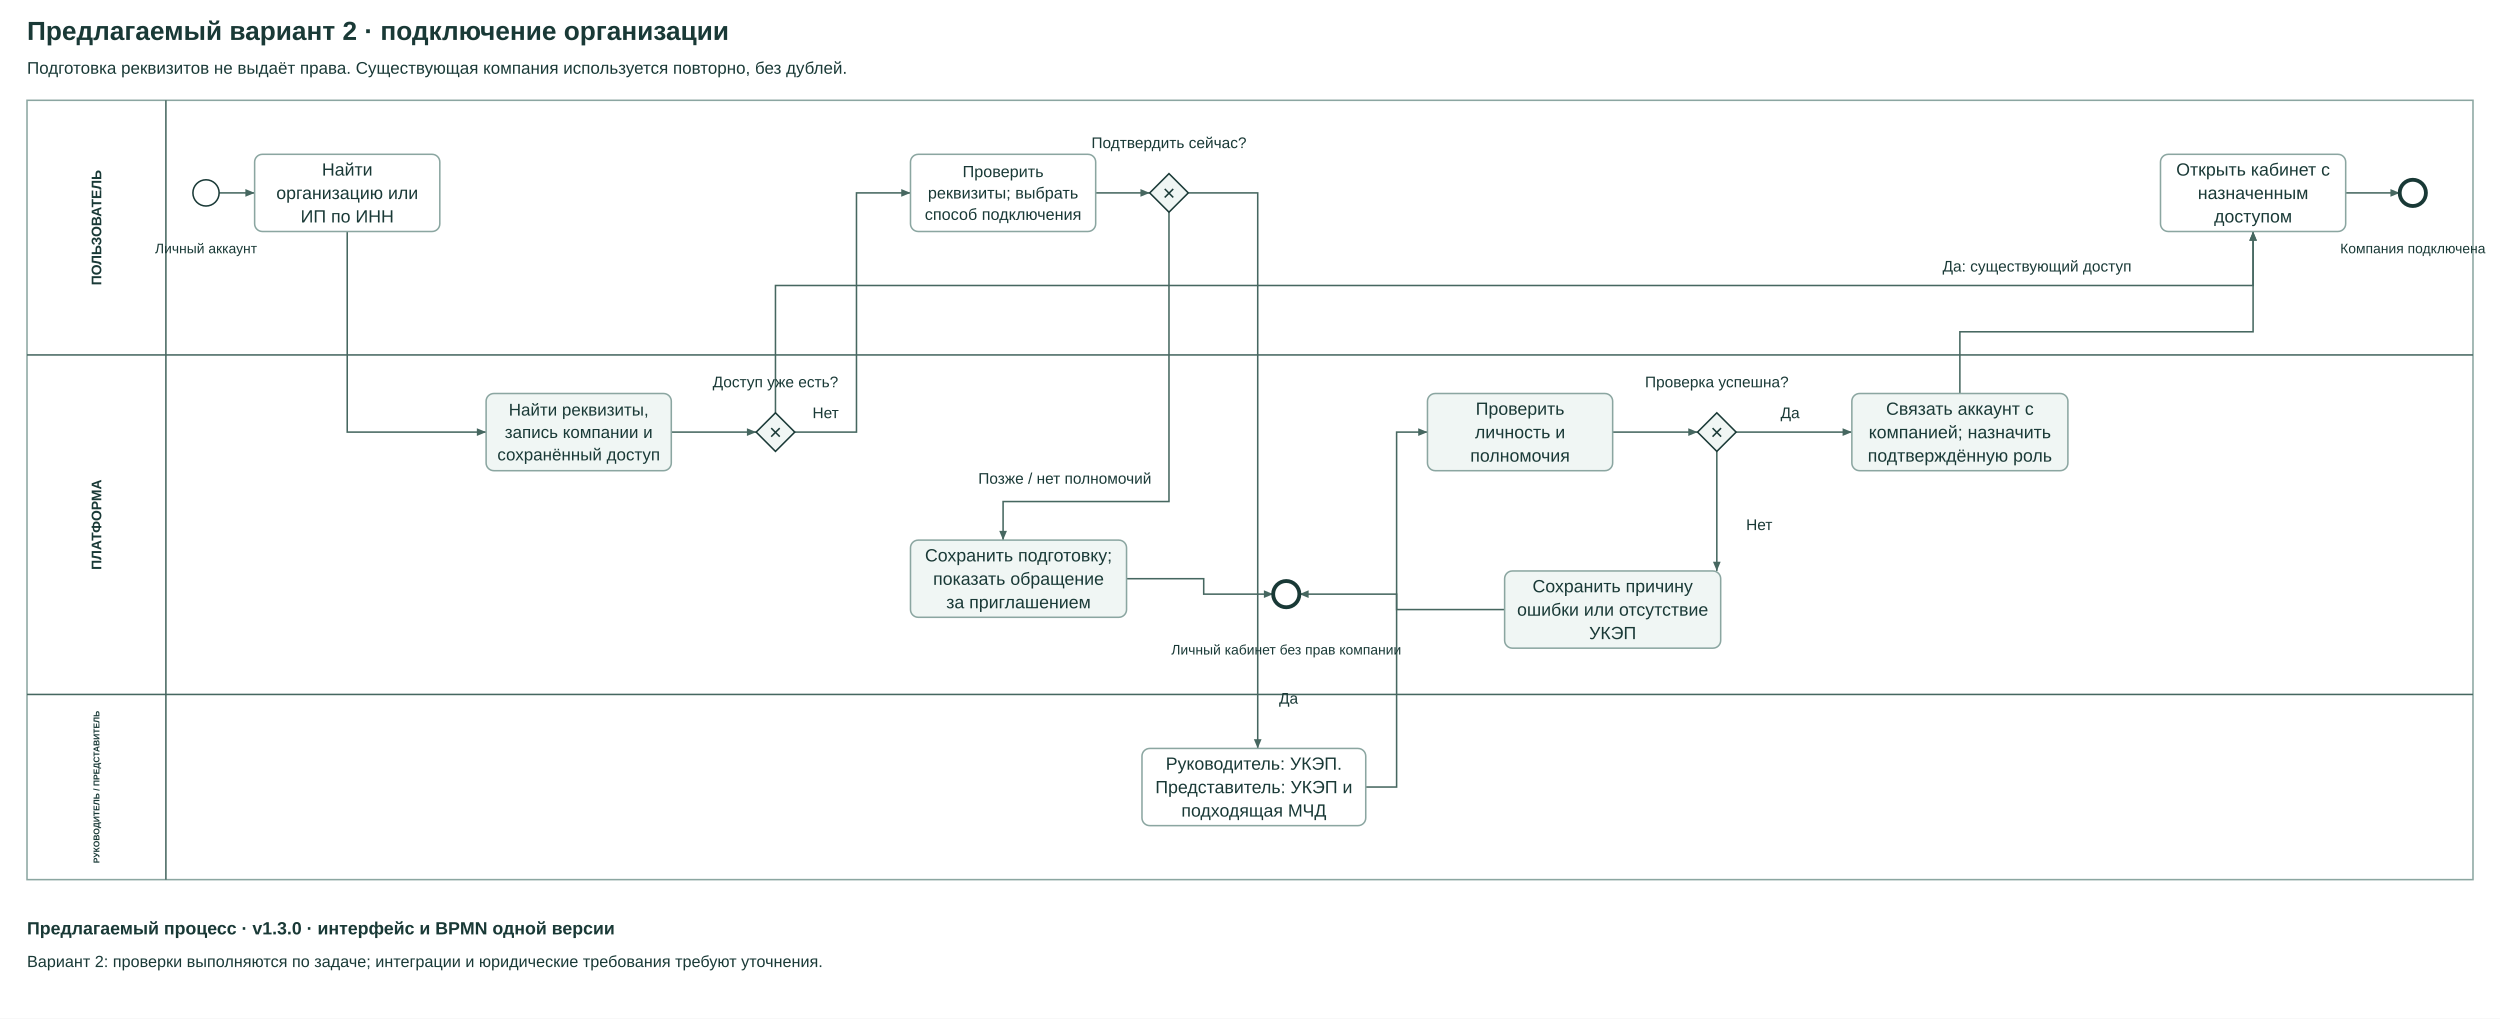
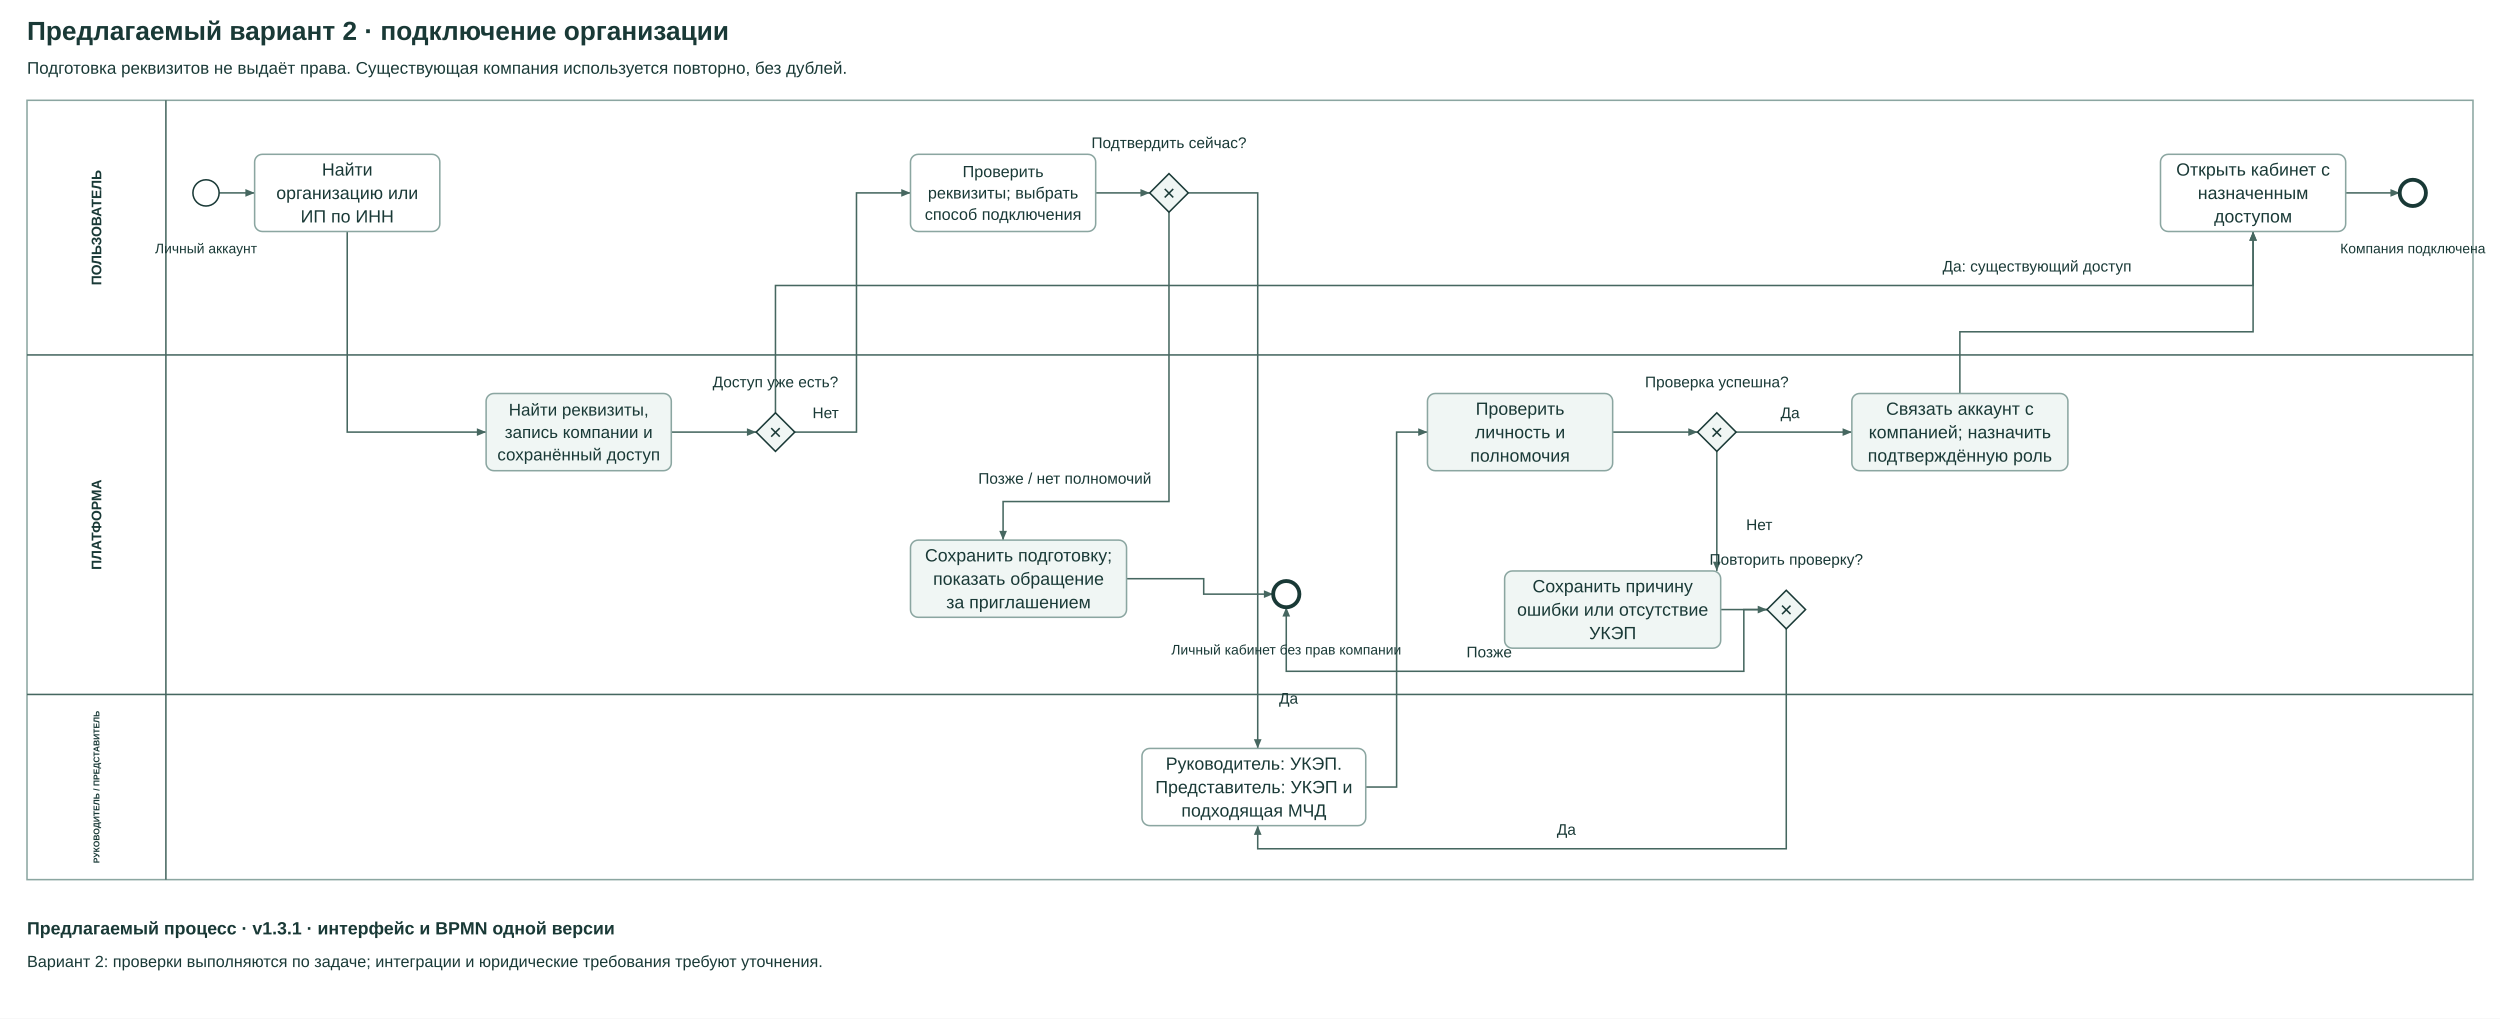
<svg xmlns="http://www.w3.org/2000/svg" width="3240" height="1320" viewBox="0 0 3240 1320" role="img">
  <rect width="100%" height="100%" fill="white" />
  <text x="35" y="40.0" dominant-baseline="central" text-anchor="start" font-family="Arial,sans-serif" font-size="34" font-weight="700" fill="#193936">Предлагаемый вариант 2 · подключение организации</text>
  <text x="35" y="88.0" dominant-baseline="central" text-anchor="start" font-family="Arial,sans-serif" font-size="22" font-weight="400" fill="#193936">Подготовка реквизитов не выдаёт права. Существующая компания используется повторно, без дублей.</text>
  <rect x="35" y="130" width="3170" height="1010" rx="0" fill="#ffffff" stroke="#8ba6a1" stroke-width="2" />
  <polyline points="215,130 215,460" fill="none" stroke="#466760" stroke-width="2" />
  <text transform="translate(125.0 295.0) rotate(-90)" text-anchor="middle" dominant-baseline="central" font-family="Arial,sans-serif" font-size="18" font-weight="700" fill="#193936">ПОЛЬЗОВАТЕЛЬ</text>
  <polyline points="35,460 3205,460" fill="none" stroke="#466760" stroke-width="2" />
  <polyline points="215,460 215,900" fill="none" stroke="#466760" stroke-width="2" />
  <text transform="translate(125.0 680.0) rotate(-90)" text-anchor="middle" dominant-baseline="central" font-family="Arial,sans-serif" font-size="18" font-weight="700" fill="#193936">ПЛАТФОРМА</text>
  <polyline points="35,900 3205,900" fill="none" stroke="#466760" stroke-width="2" />
  <polyline points="215,900 215,1140" fill="none" stroke="#466760" stroke-width="2" />
  <text transform="translate(125.0 1020.0) rotate(-90)" text-anchor="middle" dominant-baseline="central" font-family="Arial,sans-serif" font-size="11" font-weight="700" fill="#193936">РУКОВОДИТЕЛЬ / ПРЕДСТАВИТЕЛЬ</text>
  <polyline points="284,250 330,250" fill="none" stroke="#466760" stroke-width="2" />
  <polygon points="330,250 318.0,245.0 318.0,255.0" fill="#466760" />
  <polyline points="450,300 450,560 630,560" fill="none" stroke="#466760" stroke-width="2" />
  <polygon points="630,560 618.0,555.0 618.0,565.0" fill="#466760" />
  <polyline points="870,560 980,560" fill="none" stroke="#466760" stroke-width="2" />
  <polygon points="980,560 968.0,555.0 968.0,565.0" fill="#466760" />
  <polyline points="1005,535 1005,370 2920,370 2920,300" fill="none" stroke="#466760" stroke-width="2" />
  <polygon points="2920,300 2915.0,312.0 2925.0,312.0" fill="#466760" />
  <text x="2640" y="345.0" dominant-baseline="central" text-anchor="middle" font-family="Arial,sans-serif" font-size="20" font-weight="400" fill="#193936">Да: существующий доступ</text>
  <polyline points="1030,560 1110,560 1110,250 1180,250" fill="none" stroke="#466760" stroke-width="2" />
  <polygon points="1180,250 1168.0,245.0 1168.0,255.0" fill="#466760" />
  <text x="1070" y="535.0" dominant-baseline="central" text-anchor="middle" font-family="Arial,sans-serif" font-size="20" font-weight="400" fill="#193936">Нет</text>
  <polyline points="1420,250 1490,250" fill="none" stroke="#466760" stroke-width="2" />
  <polygon points="1490,250 1478.0,245.0 1478.0,255.0" fill="#466760" />
  <polyline points="1540,250 1630,250 1630,970" fill="none" stroke="#466760" stroke-width="2" />
  <polygon points="1630,970 1635.0,958.0 1625.0,958.0" fill="#466760" />
  <text x="1670" y="905.0" dominant-baseline="central" text-anchor="middle" font-family="Arial,sans-serif" font-size="20" font-weight="400" fill="#193936">Да</text>
  <polyline points="1515,275 1515,650 1300,650 1300,700" fill="none" stroke="#466760" stroke-width="2" />
  <polygon points="1300,700 1305.0,688.0 1295.0,688.0" fill="#466760" />
  <text x="1380" y="620.0" dominant-baseline="central" text-anchor="middle" font-family="Arial,sans-serif" font-size="20" font-weight="400" fill="#193936">Позже / нет полномочий</text>
  <polyline points="1460,750 1560,750 1560,770 1650,770" fill="none" stroke="#466760" stroke-width="2" />
  <polygon points="1650,770 1638.0,765.0 1638.0,775.0" fill="#466760" />
  <polyline points="1770,1020 1810,1020 1810,560 1850,560" fill="none" stroke="#466760" stroke-width="2" />
  <polygon points="1850,560 1838.0,555.0 1838.0,565.0" fill="#466760" />
  <polyline points="2090,560 2200,560" fill="none" stroke="#466760" stroke-width="2" />
  <polygon points="2200,560 2188.0,555.0 2188.0,565.0" fill="#466760" />
  <polyline points="2250,560 2400,560" fill="none" stroke="#466760" stroke-width="2" />
  <polygon points="2400,560 2388.0,555.0 2388.0,565.0" fill="#466760" />
  <text x="2320" y="535.0" dominant-baseline="central" text-anchor="middle" font-family="Arial,sans-serif" font-size="20" font-weight="400" fill="#193936">Да</text>
  <polyline points="2225,585 2225,740" fill="none" stroke="#466760" stroke-width="2" />
  <polygon points="2225,740 2230.0,728.0 2220.0,728.0" fill="#466760" />
  <text x="2280" y="680.0" dominant-baseline="central" text-anchor="middle" font-family="Arial,sans-serif" font-size="20" font-weight="400" fill="#193936">Нет</text>
-   <polyline points="1950,790 1810,790 1810,770 1684,770" fill="none" stroke="#466760" stroke-width="2" />
-   <polygon points="1684,770 1696.0,775.0 1696.0,765.0" fill="#466760" />
+   <polyline points="2230,790 2290,790" fill="none" stroke="#466760" stroke-width="2" />
+   <polygon points="2290,790 2278.0,785.0 2278.0,795.0" fill="#466760" />
+   <polyline points="2315,815 2315,1100 1630,1100 1630,1070" fill="none" stroke="#466760" stroke-width="2" />
+   <polygon points="1630,1070 1625.0,1082.0 1635.0,1082.0" fill="#466760" />
+   <text x="2030" y="1075.0" dominant-baseline="central" text-anchor="middle" font-family="Arial,sans-serif" font-size="20" font-weight="400" fill="#193936">Да</text>
+   <polyline points="2290,790 2260,790 2260,870 1667,870 1667,787" fill="none" stroke="#466760" stroke-width="2" />
+   <polygon points="1667,787 1662.0,799.0 1672.0,799.0" fill="#466760" />
+   <text x="1930" y="845.0" dominant-baseline="central" text-anchor="middle" font-family="Arial,sans-serif" font-size="20" font-weight="400" fill="#193936">Позже</text>
  <polyline points="2540,510 2540,430 2920,430 2920,300" fill="none" stroke="#466760" stroke-width="2" />
  <polygon points="2920,300 2915.0,312.0 2925.0,312.0" fill="#466760" />
  <polyline points="3040,250 3110,250" fill="none" stroke="#466760" stroke-width="2" />
  <polygon points="3110,250 3098.0,245.0 3098.0,255.0" fill="#466760" />
  <circle cx="267.0" cy="250.0" r="17.0" fill="white" stroke="#193936" stroke-width="2" />
  <text x="267.0" y="322.0" dominant-baseline="central" text-anchor="middle" font-family="Arial,sans-serif" font-size="18" font-weight="400" fill="#193936">Личный аккаунт</text>
  <rect x="330" y="200" width="240" height="100" rx="10" fill="#ffffff" stroke="#8ba6a1" stroke-width="2" />
  <text x="450.0" y="219.64" dominant-baseline="central" text-anchor="middle" font-family="Arial,sans-serif" font-size="23" font-weight="400" fill="#193936">Найти</text>
  <text x="450.0" y="250.0" dominant-baseline="central" text-anchor="middle" font-family="Arial,sans-serif" font-size="23" font-weight="400" fill="#193936">организацию или</text>
  <text x="450.0" y="280.36" dominant-baseline="central" text-anchor="middle" font-family="Arial,sans-serif" font-size="23" font-weight="400" fill="#193936">ИП по ИНН</text>
  <rect x="630" y="510" width="240" height="100" rx="10" fill="#f0f6f4" stroke="#8ba6a1" stroke-width="2" />
  <text x="750.0" y="530.96" dominant-baseline="central" text-anchor="middle" font-family="Arial,sans-serif" font-size="22" font-weight="400" fill="#193936">Найти реквизиты,</text>
  <text x="750.0" y="560.0" dominant-baseline="central" text-anchor="middle" font-family="Arial,sans-serif" font-size="22" font-weight="400" fill="#193936">запись компании и</text>
  <text x="750.0" y="589.04" dominant-baseline="central" text-anchor="middle" font-family="Arial,sans-serif" font-size="22" font-weight="400" fill="#193936">сохранённый доступ</text>
  <polygon points="1005.0,535 1030,560.0 1005.0,585 980,560.0" fill="#f0f6f4" stroke="#193936" stroke-width="2" />
  <text x="1005.0" y="560.0" dominant-baseline="central" text-anchor="middle" font-family="Arial,sans-serif" font-size="28" font-weight="400" fill="#193936">×</text>
  <text x="1005.0" y="495.0" dominant-baseline="central" text-anchor="middle" font-family="Arial,sans-serif" font-size="20" font-weight="400" fill="#193936">Доступ уже есть?</text>
  <rect x="1180" y="200" width="240" height="100" rx="10" fill="#ffffff" stroke="#8ba6a1" stroke-width="2" />
  <text x="1300.0" y="222.28" dominant-baseline="central" text-anchor="middle" font-family="Arial,sans-serif" font-size="21" font-weight="400" fill="#193936">Проверить</text>
  <text x="1300.0" y="250.0" dominant-baseline="central" text-anchor="middle" font-family="Arial,sans-serif" font-size="21" font-weight="400" fill="#193936">реквизиты; выбрать</text>
  <text x="1300.0" y="277.72" dominant-baseline="central" text-anchor="middle" font-family="Arial,sans-serif" font-size="21" font-weight="400" fill="#193936">способ подключения</text>
  <polygon points="1515.0,225 1540,250.0 1515.0,275 1490,250.0" fill="#f0f6f4" stroke="#193936" stroke-width="2" />
  <text x="1515.0" y="250.0" dominant-baseline="central" text-anchor="middle" font-family="Arial,sans-serif" font-size="28" font-weight="400" fill="#193936">×</text>
  <text x="1515.0" y="185.0" dominant-baseline="central" text-anchor="middle" font-family="Arial,sans-serif" font-size="20" font-weight="400" fill="#193936">Подтвердить сейчас?</text>
  <rect x="1480" y="970" width="290" height="100" rx="10" fill="#ffffff" stroke="#8ba6a1" stroke-width="2" />
  <text x="1625.0" y="989.64" dominant-baseline="central" text-anchor="middle" font-family="Arial,sans-serif" font-size="23" font-weight="400" fill="#193936">Руководитель: УКЭП.</text>
  <text x="1625.0" y="1020.0" dominant-baseline="central" text-anchor="middle" font-family="Arial,sans-serif" font-size="23" font-weight="400" fill="#193936">Представитель: УКЭП и</text>
  <text x="1625.0" y="1050.36" dominant-baseline="central" text-anchor="middle" font-family="Arial,sans-serif" font-size="23" font-weight="400" fill="#193936">подходящая МЧД</text>
  <rect x="1850" y="510" width="240" height="100" rx="10" fill="#f0f6f4" stroke="#8ba6a1" stroke-width="2" />
  <text x="1970.0" y="529.64" dominant-baseline="central" text-anchor="middle" font-family="Arial,sans-serif" font-size="23" font-weight="400" fill="#193936">Проверить</text>
  <text x="1970.0" y="560.0" dominant-baseline="central" text-anchor="middle" font-family="Arial,sans-serif" font-size="23" font-weight="400" fill="#193936">личность и</text>
  <text x="1970.0" y="590.36" dominant-baseline="central" text-anchor="middle" font-family="Arial,sans-serif" font-size="23" font-weight="400" fill="#193936">полномочия</text>
  <polygon points="2225.0,535 2250,560.0 2225.0,585 2200,560.0" fill="#f0f6f4" stroke="#193936" stroke-width="2" />
  <text x="2225.0" y="560.0" dominant-baseline="central" text-anchor="middle" font-family="Arial,sans-serif" font-size="28" font-weight="400" fill="#193936">×</text>
  <text x="2225.0" y="495.0" dominant-baseline="central" text-anchor="middle" font-family="Arial,sans-serif" font-size="20" font-weight="400" fill="#193936">Проверка успешна?</text>
  <rect x="2400" y="510" width="280" height="100" rx="10" fill="#f0f6f4" stroke="#8ba6a1" stroke-width="2" />
  <text x="2540.0" y="529.64" dominant-baseline="central" text-anchor="middle" font-family="Arial,sans-serif" font-size="23" font-weight="400" fill="#193936">Связать аккаунт с</text>
  <text x="2540.0" y="560.0" dominant-baseline="central" text-anchor="middle" font-family="Arial,sans-serif" font-size="23" font-weight="400" fill="#193936">компанией; назначить</text>
  <text x="2540.0" y="590.36" dominant-baseline="central" text-anchor="middle" font-family="Arial,sans-serif" font-size="23" font-weight="400" fill="#193936">подтверждённую роль</text>
  <rect x="2800" y="200" width="240" height="100" rx="10" fill="#ffffff" stroke="#8ba6a1" stroke-width="2" />
  <text x="2920.0" y="219.64" dominant-baseline="central" text-anchor="middle" font-family="Arial,sans-serif" font-size="23" font-weight="400" fill="#193936">Открыть кабинет с</text>
  <text x="2920.0" y="250.0" dominant-baseline="central" text-anchor="middle" font-family="Arial,sans-serif" font-size="23" font-weight="400" fill="#193936">назначенным</text>
  <text x="2920.0" y="280.36" dominant-baseline="central" text-anchor="middle" font-family="Arial,sans-serif" font-size="23" font-weight="400" fill="#193936">доступом</text>
  <circle cx="3127.0" cy="250.0" r="17.0" fill="white" stroke="#193936" stroke-width="5" />
  <text x="3127.0" y="322.0" dominant-baseline="central" text-anchor="middle" font-family="Arial,sans-serif" font-size="18" font-weight="400" fill="#193936">Компания подключена</text>
  <rect x="1180" y="700" width="280" height="100" rx="10" fill="#f0f6f4" stroke="#8ba6a1" stroke-width="2" />
  <text x="1320.0" y="719.64" dominant-baseline="central" text-anchor="middle" font-family="Arial,sans-serif" font-size="23" font-weight="400" fill="#193936">Сохранить подготовку;</text>
  <text x="1320.0" y="750.0" dominant-baseline="central" text-anchor="middle" font-family="Arial,sans-serif" font-size="23" font-weight="400" fill="#193936">показать обращение</text>
  <text x="1320.0" y="780.36" dominant-baseline="central" text-anchor="middle" font-family="Arial,sans-serif" font-size="23" font-weight="400" fill="#193936">за приглашением</text>
+   <polygon points="2315.0,765 2340,790.0 2315.0,815 2290,790.0" fill="#f0f6f4" stroke="#193936" stroke-width="2" />
+   <text x="2315.0" y="790.0" dominant-baseline="central" text-anchor="middle" font-family="Arial,sans-serif" font-size="28" font-weight="400" fill="#193936">×</text>
+   <text x="2315.0" y="725.0" dominant-baseline="central" text-anchor="middle" font-family="Arial,sans-serif" font-size="20" font-weight="400" fill="#193936">Повторить проверку?</text>
  <rect x="1950" y="740" width="280" height="100" rx="10" fill="#f0f6f4" stroke="#8ba6a1" stroke-width="2" />
  <text x="2090.0" y="759.64" dominant-baseline="central" text-anchor="middle" font-family="Arial,sans-serif" font-size="23" font-weight="400" fill="#193936">Сохранить причину</text>
  <text x="2090.0" y="790.0" dominant-baseline="central" text-anchor="middle" font-family="Arial,sans-serif" font-size="23" font-weight="400" fill="#193936">ошибки или отсутствие</text>
  <text x="2090.0" y="820.36" dominant-baseline="central" text-anchor="middle" font-family="Arial,sans-serif" font-size="23" font-weight="400" fill="#193936">УКЭП</text>
  <circle cx="1667.0" cy="770.0" r="17.0" fill="white" stroke="#193936" stroke-width="5" />
  <text x="1667.0" y="842.0" dominant-baseline="central" text-anchor="middle" font-family="Arial,sans-serif" font-size="18" font-weight="400" fill="#193936">Личный кабинет без прав компании</text>
-   <text x="35" y="1203.0" dominant-baseline="central" text-anchor="start" font-family="Arial,sans-serif" font-size="23" font-weight="700" fill="#193936">Предлагаемый процесс · v1.3.0 · интерфейс и BPMN одной версии</text>
+   <text x="35" y="1203.0" dominant-baseline="central" text-anchor="start" font-family="Arial,sans-serif" font-size="23" font-weight="700" fill="#193936">Предлагаемый процесс · v1.3.1 · интерфейс и BPMN одной версии</text>
  <text x="35" y="1246.0" dominant-baseline="central" text-anchor="start" font-family="Arial,sans-serif" font-size="21" font-weight="400" fill="#193936">Вариант 2: проверки выполняются по задаче; интеграции и юридические требования требуют уточнения.</text>
</svg>
